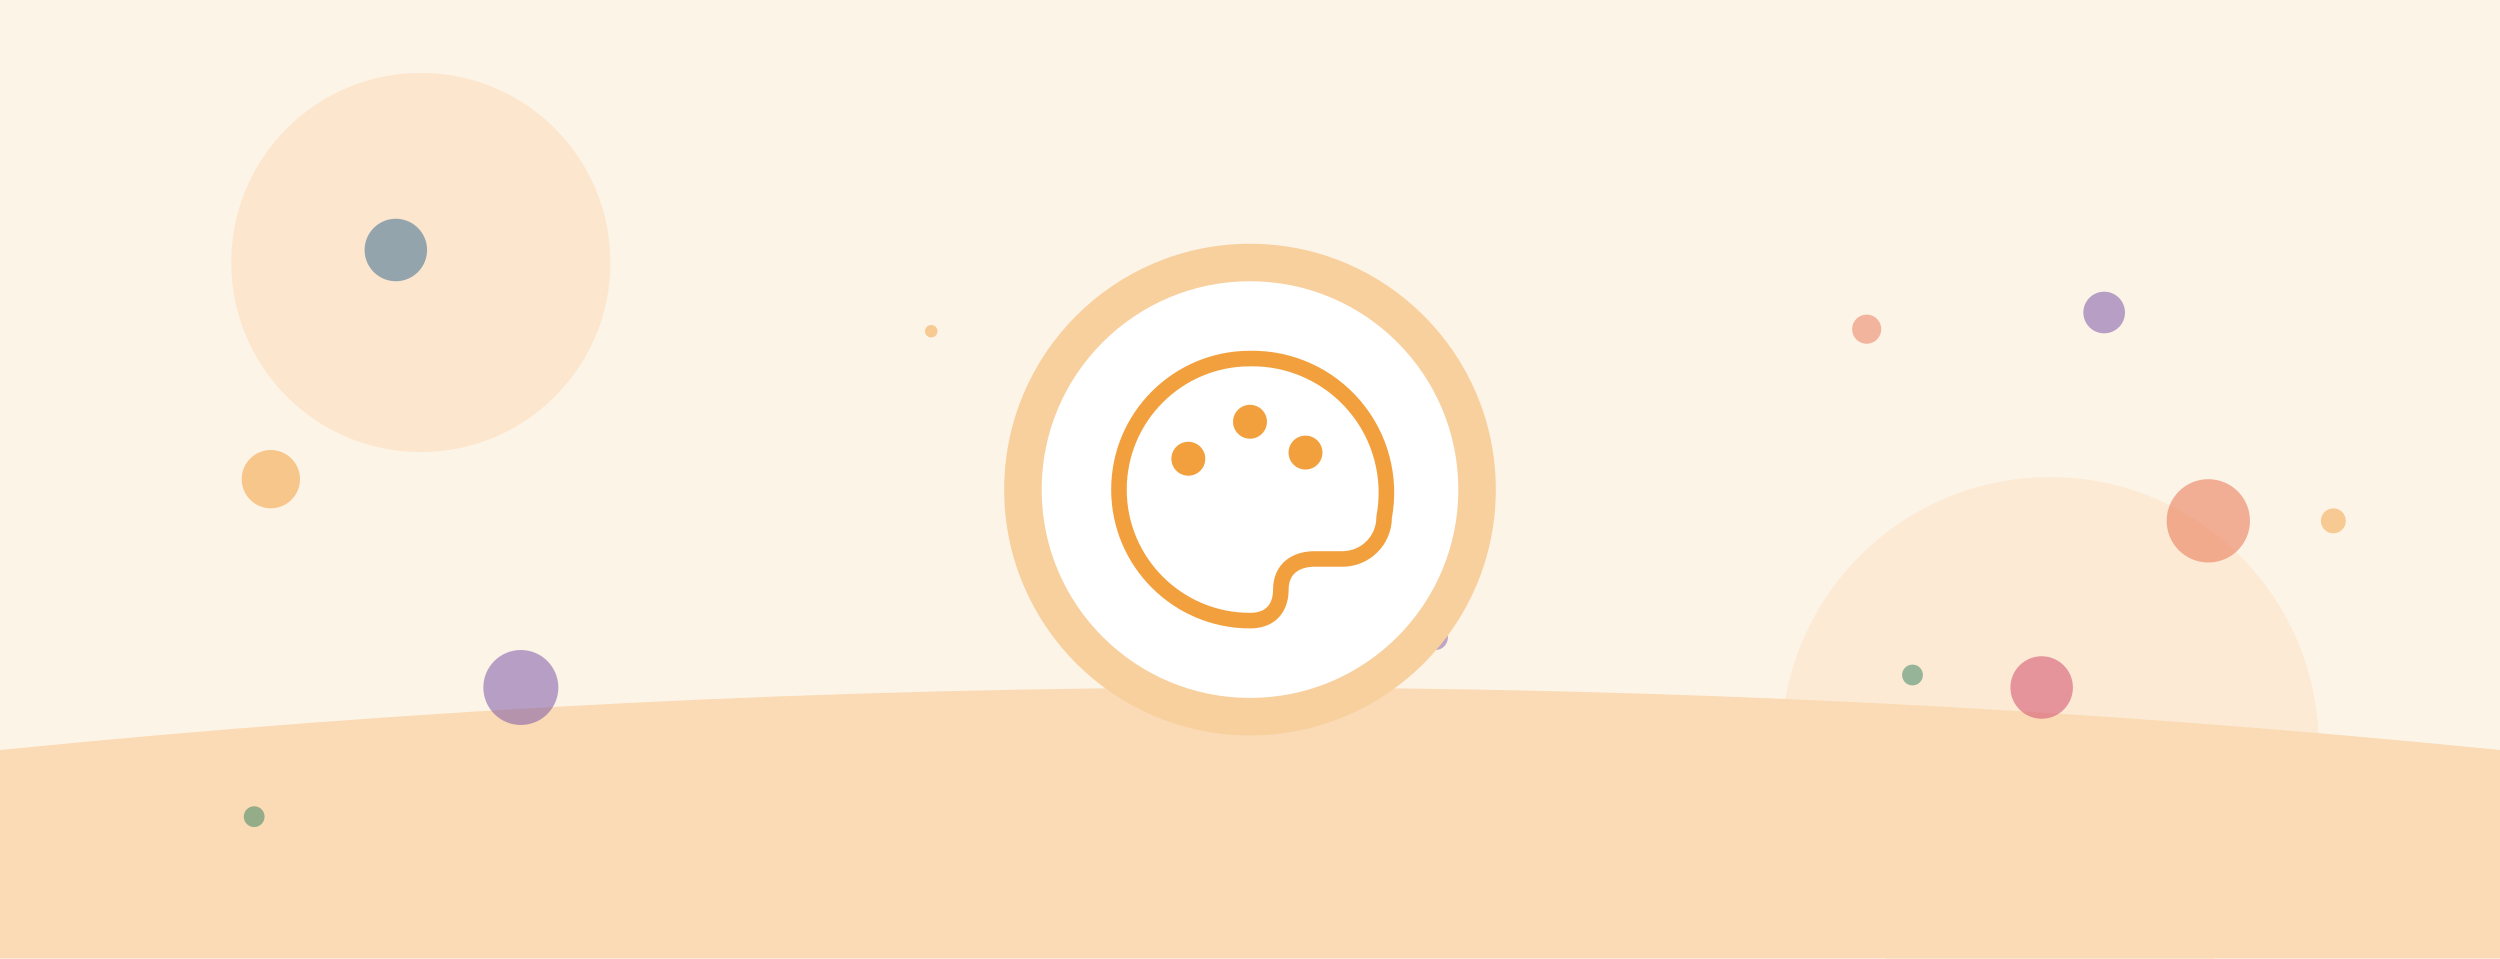
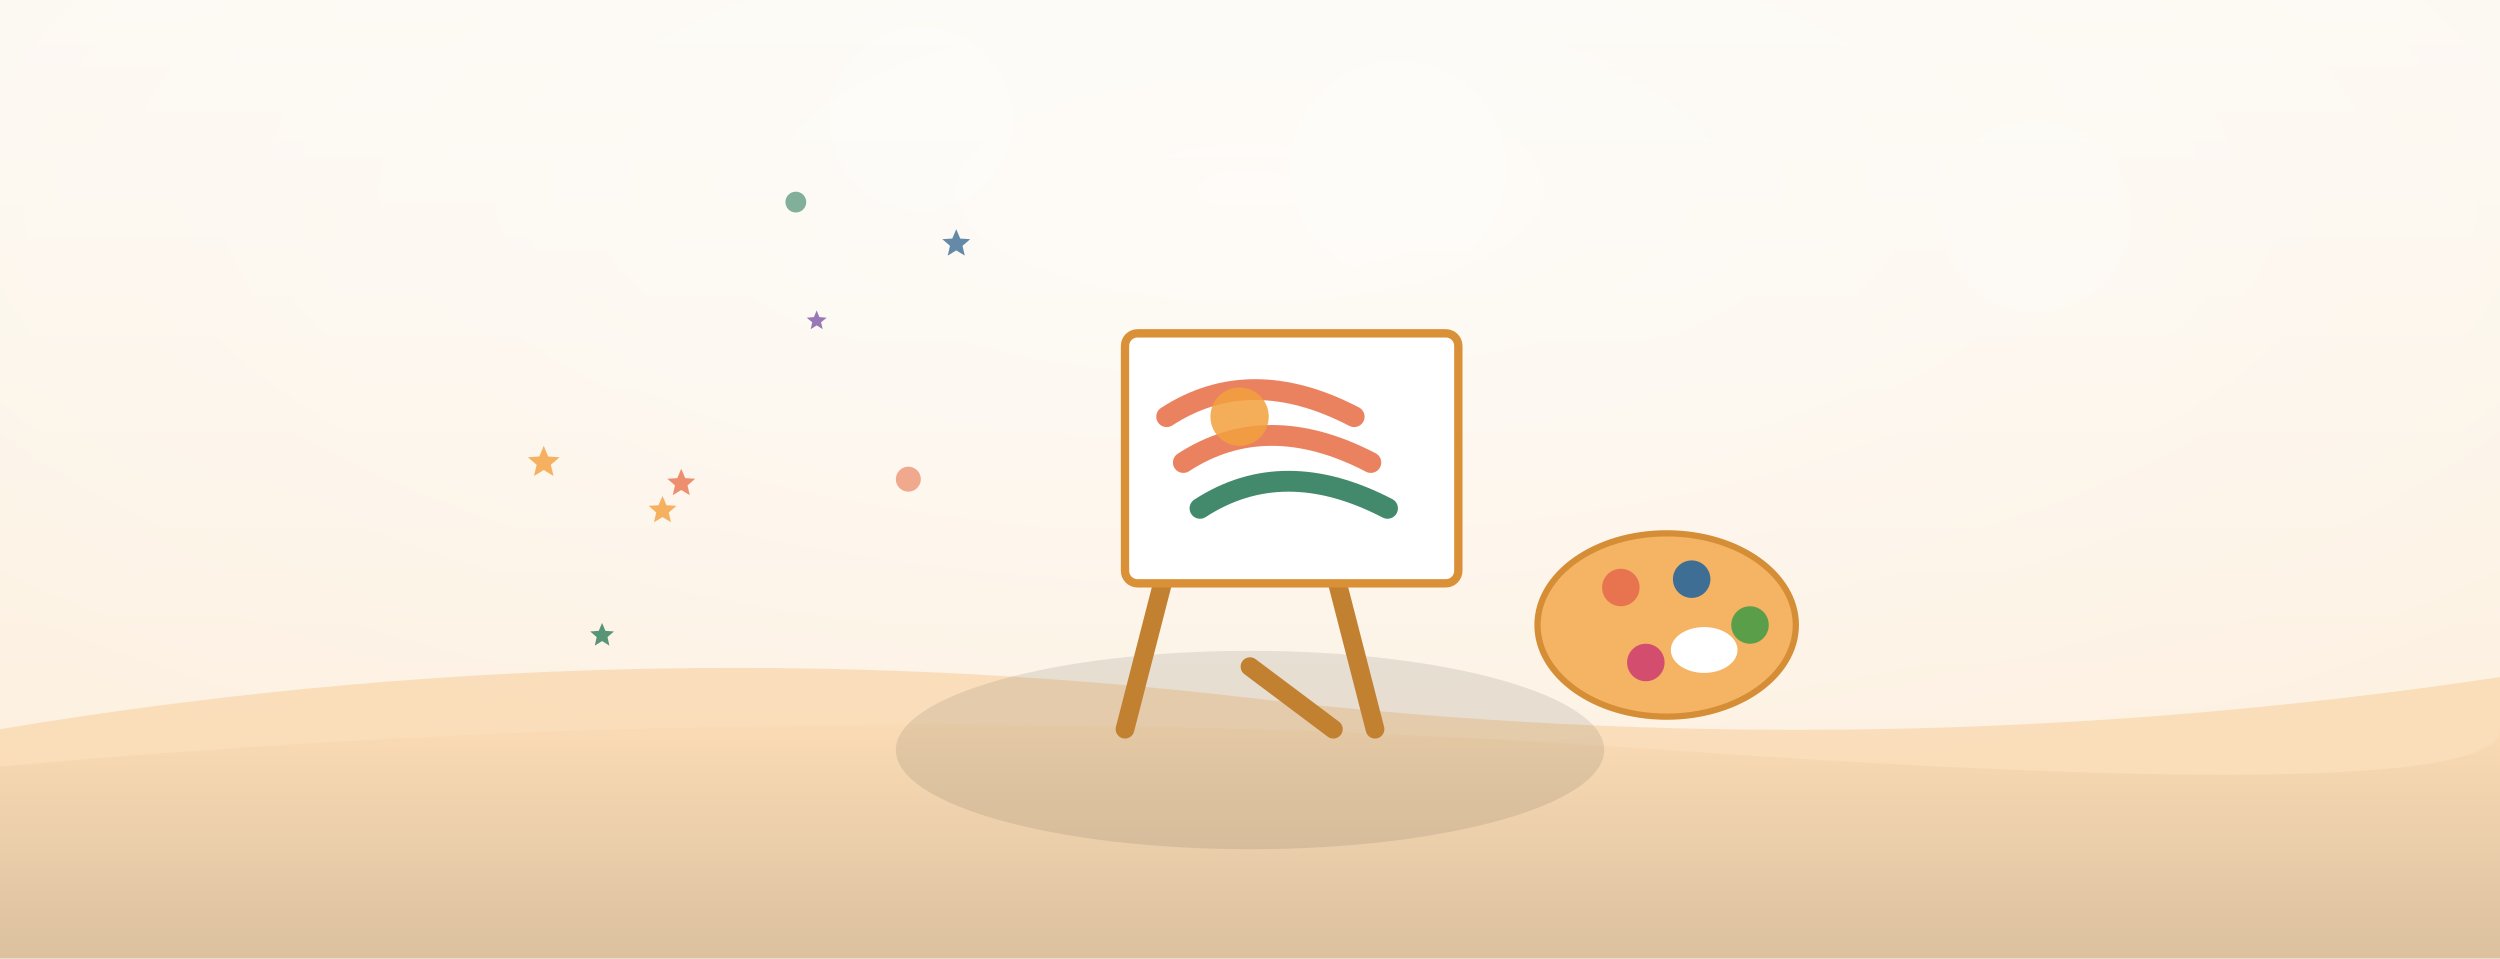
<svg xmlns="http://www.w3.org/2000/svg" viewBox="0 0 1200 460">
-   <rect width="1200" height="460" rx="0" fill="#fdf4e8" />
-   <circle cx="202" cy="126" r="91" fill="#fce6cd" />
-   <circle cx="984" cy="358" r="129" fill="#fcead4" />
-   <path d="M0 460 L0 360 Q 600.0 300 1200 360 L1200 460 Z" fill="#fadbb5" />
-   <circle cx="1060" cy="250" r="20" fill="#E8744F" opacity=".55" />
-   <circle cx="190" cy="120" r="15" fill="#3E6E94" opacity=".55" />
-   <circle cx="1010" cy="150" r="10" fill="#7E57A6" opacity=".55" />
-   <circle cx="250" cy="330" r="18" fill="#7E57A6" opacity=".55" />
-   <circle cx="130" cy="230" r="14" fill="#F2A03D" opacity=".55" />
-   <circle cx="980" cy="330" r="15" fill="#D24D6E" opacity=".55" />
-   <circle cx="122" cy="392" r="5" fill="#2E7D5B" opacity=".5" />
-   <circle cx="918" cy="324" r="5" fill="#2E7D5B" opacity=".5" />
-   <circle cx="639" cy="187" r="3" fill="#F2A03D" opacity=".5" />
-   <circle cx="500" cy="207" r="4" fill="#E8744F" opacity=".5" />
-   <circle cx="447" cy="159" r="3" fill="#F2A03D" opacity=".5" />
-   <circle cx="535" cy="212" r="6" fill="#3E6E94" opacity=".5" />
-   <circle cx="1120" cy="250" r="6" fill="#F2A03D" opacity=".5" />
-   <circle cx="896" cy="158" r="7" fill="#E8744F" opacity=".5" />
-   <circle cx="609" cy="309" r="4" fill="#7E57A6" opacity=".5" />
-   <circle cx="689" cy="306" r="6" fill="#7E57A6" opacity=".5" />
-   <circle cx="600" cy="235" r="118" fill="#f8d09e" />
-   <circle cx="600" cy="235" r="100" fill="#fff" />
-   <g transform="translate(511.2 146.2) scale(7.4)" fill="none" stroke="#F2A03D" stroke-width="1.01" stroke-linecap="round" stroke-linejoin="round" color="#F2A03D">
-     <path d="M12 3.5a8.5 8.5 0 1 0 0 17c1.5 0 2-1 2-2 0-1.4 1-2 2.2-2H18a2.7 2.7 0 0 0 2.7-2.7A8.7 8.7 0 0 0 12 3.5Z" />
-     <circle cx="8" cy="10" r="1.1" fill="currentColor" stroke="none" />
-     <circle cx="12" cy="7.6" r="1.1" fill="currentColor" stroke="none" />
-     <circle cx="15.6" cy="9.6" r="1.1" fill="currentColor" stroke="none" />
-   </g>
+   <defs>
+     <linearGradient id="sky" x1="0" y1="0" x2="0" y2="1">
+       <stop offset="0" stop-color="#FCF8F1" />
+       <stop offset="1" stop-color="#fdeedc" />
+     </linearGradient>
+     <linearGradient id="grd" x1="0" y1="0" x2="0" y2="1">
+       <stop offset="0" stop-color="#fadbb5" />
+       <stop offset="1" stop-color="#dcc19f" />
+     </linearGradient>
+     <radialGradient id="glow" cx="0.5" cy="0.2" r="0.7">
+       <stop offset="0" stop-color="#ffffff" stop-opacity="0.6" />
+       <stop offset="1" stop-color="#ffffff" stop-opacity="0" />
+     </radialGradient>
+   </defs>
+   <rect width="1200" height="460" fill="url(#sky)" />
+   <rect width="1200" height="460" fill="url(#glow)" />
+   <circle cx="671" cy="81" r="52" fill="#ffffff" opacity="0.18" />
+   <circle cx="442" cy="57" r="44" fill="#ffffff" opacity="0.18" />
+   <circle cx="977" cy="104" r="46" fill="#ffffff" opacity="0.18" />
+   <path d="M0 350 Q300 300 600 335 T1200 325 L1200 460 L0 460 Z" fill="#f8d09e" opacity=".6" />
+   <path d="M0 368 Q400 332 800 360 T1200 350 L1200 460 L0 460 Z" fill="url(#grd)" />
+   <ellipse cx="600" cy="360" rx="170" ry="47.6" fill="#1b1a18" opacity="0.10" />
+   <path d="M540 350 L585 175 M660 350 L615 175 M600 320 L640 350" stroke="#c28031" stroke-width="9" stroke-linecap="round" />
+   <rect x="540" y="160" width="160" height="120" rx="6" fill="#ffffff" stroke="#da9037" stroke-width="4" />
+   <path d="M560 200 q40 -26 90 0" stroke="#E8744F" stroke-width="10" fill="none" stroke-linecap="round" opacity=".9" />
+   <path d="M568 222 q40 -26 90 0" stroke="#E8744F" stroke-width="10" fill="none" stroke-linecap="round" opacity=".9" />
+   <path d="M576 244 q40 -26 90 0" stroke="#2E7D5B" stroke-width="10" fill="none" stroke-linecap="round" opacity=".9" />
+   <circle cx="595" cy="200" r="14" fill="#F2A03D" opacity=".85" />
+   <ellipse cx="800" cy="300" rx="62" ry="44" fill="#f5b364" stroke="#d58d36" stroke-width="3" />
+   <ellipse cx="818" cy="312" rx="16" ry="11" fill="#ffffff" />
+   <circle cx="778" cy="282" r="9" fill="#E8744F" />
+   <circle cx="812" cy="278" r="9" fill="#3E6E94" />
+   <circle cx="840" cy="300" r="9" fill="#5B9E4A" />
+   <circle cx="790" cy="318" r="9" fill="#D24D6E" />
+   <polygon points="392.0,149.0 393.3,152.2 396.8,152.5 394.1,154.7 394.9,158.0 392.0,156.2 389.1,158.0 389.9,154.7 387.2,152.5 390.7,152.2" fill="#7E57A6" opacity="0.8" />
+   <circle cx="436" cy="230" r="6" fill="#E8744F" opacity="0.6" />
+   <circle cx="382" cy="97" r="5" fill="#2E7D5B" opacity="0.6" />
+   <polygon points="327.0,225.0 328.9,229.5 333.7,229.8 330.0,233.0 331.1,237.7 327.0,235.2 322.9,237.7 324.0,233.0 320.3,229.8 325.1,229.5" fill="#E8744F" opacity="0.8" />
+   <polygon points="459.0,110.0 460.9,114.5 465.7,114.8 462.0,118.0 463.1,122.7 459.0,120.2 454.9,122.7 456.0,118.0 452.3,114.8 457.1,114.5" fill="#3E6E94" opacity="0.8" />
+   <polygon points="289.0,299.0 290.6,302.8 294.7,303.1 291.6,305.8 292.5,309.9 289.0,307.7 285.5,309.9 286.4,305.8 283.3,303.1 287.4,302.8" fill="#2E7D5B" opacity="0.8" />
+   <polygon points="318.0,238.0 319.9,242.5 324.7,242.8 321.0,246.0 322.1,250.7 318.0,248.2 313.9,250.7 315.0,246.0 311.3,242.8 316.1,242.5" fill="#F2A03D" opacity="0.8" />
+   <polygon points="261.0,214.0 263.1,219.1 268.6,219.5 264.4,223.1 265.7,228.5 261.0,225.6 256.3,228.5 257.6,223.1 253.4,219.5 258.9,219.1" fill="#F2A03D" opacity="0.8" />
</svg>
